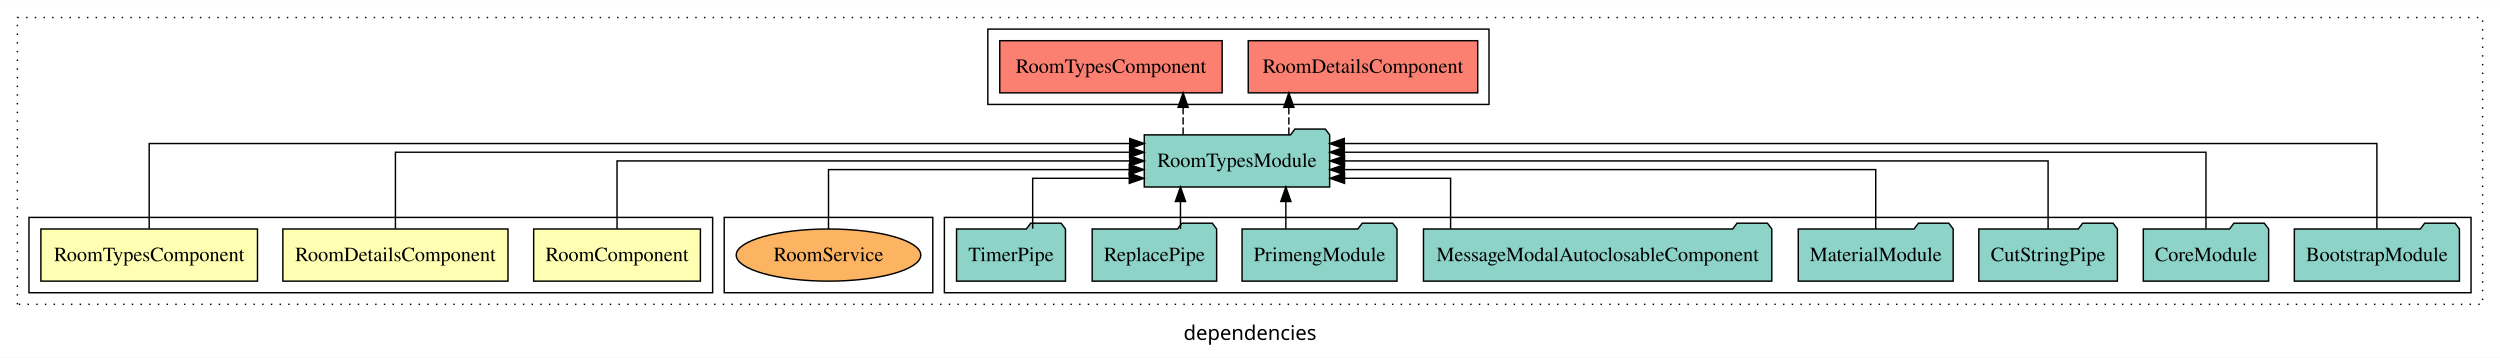
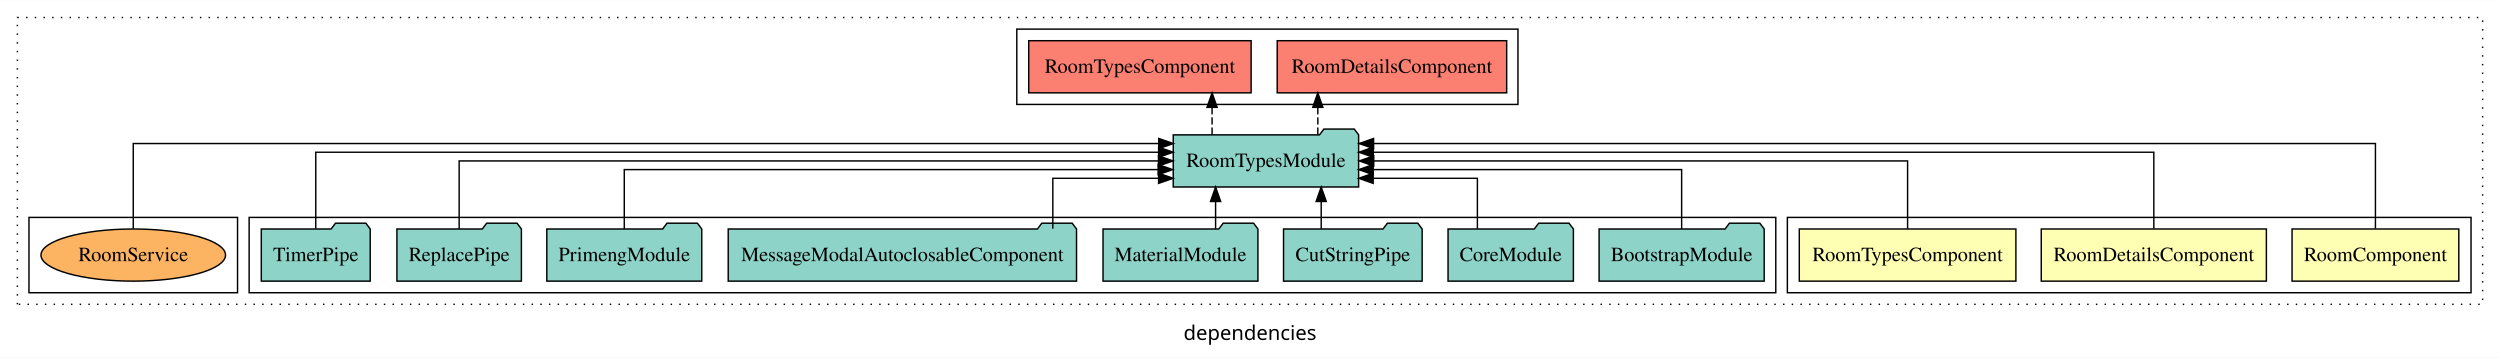
<svg xmlns="http://www.w3.org/2000/svg" width="1726pt" height="247pt" viewBox="0.00 0.00 1726.00 246.80">
  <g id="graph0" class="graph" transform="scale(1 1) rotate(0) translate(4 242.8)">
    <polygon fill="white" stroke="transparent" points="-4,4 -4,-242.8 1722,-242.8 1722,4 -4,4" />
    <text text-anchor="middle" x="859" y="-8.2" font-family="sans-serif" font-size="14.00">dependencies</text>
    <g id="clust1" class="cluster">
      <polygon fill="none" stroke="black" stroke-dasharray="1,5" points="8,-32.8 8,-230.8 1710,-230.8 1710,-32.8 8,-32.8" />
    </g>
+     <g id="clust2" class="cluster">
+       <polygon fill="none" stroke="black" points="1230,-40.8 1230,-92.8 1702,-92.8 1702,-40.8 1230,-40.8" />
+     </g>
    <g id="clust7" class="cluster">
-       <polygon fill="none" stroke="black" points="678,-170.8 678,-222.8 1024,-222.8 1024,-170.8 678,-170.8" />
+       <polygon fill="none" stroke="black" points="698,-170.8 698,-222.8 1044,-222.8 1044,-170.8 698,-170.8" />
    </g>
    <g id="clust6" class="cluster">
-       <polygon fill="none" stroke="black" points="648,-40.8 648,-92.8 1702,-92.8 1702,-40.8 648,-40.8" />
+       <polygon fill="none" stroke="black" points="168,-40.8 168,-92.8 1222,-92.8 1222,-40.8 168,-40.8" />
    </g>
    <g id="clust9" class="cluster">
-       <polygon fill="none" stroke="black" points="496,-40.8 496,-92.8 640,-92.8 640,-40.8 496,-40.8" />
-     </g>
-     <g id="clust2" class="cluster">
-       <polygon fill="none" stroke="black" points="16,-40.8 16,-92.8 488,-92.8 488,-40.8 16,-40.8" />
+       <polygon fill="none" stroke="black" points="16,-40.8 16,-92.8 160,-92.8 160,-40.8 16,-40.8" />
    </g>
    <g id="node1" class="node">
-       <polygon fill="#ffffb3" stroke="black" points="479.56,-84.8 364.44,-84.8 364.44,-48.8 479.56,-48.8 479.56,-84.8" />
-       <text text-anchor="middle" x="422" y="-62.6" font-family="Times,serif" font-size="14.00">RoomComponent</text>
+       <polygon fill="#ffffb3" stroke="black" points="1693.56,-84.8 1578.44,-84.8 1578.44,-48.8 1693.56,-48.8 1693.56,-84.8" />
+       <text text-anchor="middle" x="1636" y="-62.6" font-family="Times,serif" font-size="14.00">RoomComponent</text>
    </g>
    <g id="node4" class="node">
-       <polygon fill="#8dd3c7" stroke="black" points="913.99,-149.8 910.99,-153.8 889.99,-153.8 886.99,-149.8 786.01,-149.8 786.01,-113.8 913.99,-113.8 913.99,-149.8" />
-       <text text-anchor="middle" x="850" y="-127.6" font-family="Times,serif" font-size="14.00">RoomTypesModule</text>
+       <polygon fill="#8dd3c7" stroke="black" points="933.99,-149.8 930.99,-153.8 909.99,-153.8 906.99,-149.8 806.01,-149.8 806.01,-113.8 933.99,-113.8 933.99,-149.8" />
+       <text text-anchor="middle" x="870" y="-127.6" font-family="Times,serif" font-size="14.00">RoomTypesModule</text>
    </g>
    <g id="edge1" class="edge">
-       <path fill="none" stroke="black" d="M422,-84.91C422,-104.14 422,-131.8 422,-131.8 422,-131.8 775.92,-131.8 775.92,-131.8" />
-       <polygon fill="black" stroke="black" points="775.92,-135.3 785.92,-131.8 775.92,-128.3 775.92,-135.3" />
+       <path fill="none" stroke="black" d="M1636,-85.05C1636,-107.82 1636,-143.8 1636,-143.8 1636,-143.8 944.32,-143.8 944.32,-143.8" />
+       <polygon fill="black" stroke="black" points="944.32,-140.3 934.32,-143.8 944.32,-147.3 944.32,-140.3" />
    </g>
    <g id="node2" class="node">
-       <polygon fill="#ffffb3" stroke="black" points="346.71,-84.8 191.29,-84.8 191.29,-48.8 346.71,-48.8 346.71,-84.8" />
-       <text text-anchor="middle" x="269" y="-62.6" font-family="Times,serif" font-size="14.00">RoomDetailsComponent</text>
+       <polygon fill="#ffffb3" stroke="black" points="1560.71,-84.8 1405.29,-84.8 1405.29,-48.8 1560.71,-48.8 1560.71,-84.8" />
+       <text text-anchor="middle" x="1483" y="-62.6" font-family="Times,serif" font-size="14.00">RoomDetailsComponent</text>
    </g>
    <g id="edge2" class="edge">
-       <path fill="none" stroke="black" d="M269,-85.08C269,-106.12 269,-137.8 269,-137.8 269,-137.8 775.88,-137.8 775.88,-137.8" />
-       <polygon fill="black" stroke="black" points="775.88,-141.3 785.88,-137.8 775.88,-134.3 775.88,-141.3" />
+       <path fill="none" stroke="black" d="M1483,-85.08C1483,-106.12 1483,-137.8 1483,-137.8 1483,-137.8 944.15,-137.8 944.15,-137.8" />
+       <polygon fill="black" stroke="black" points="944.15,-134.3 934.15,-137.8 944.15,-141.3 944.15,-134.3" />
    </g>
    <g id="node3" class="node">
-       <polygon fill="#ffffb3" stroke="black" points="173.77,-84.8 24.23,-84.8 24.23,-48.8 173.77,-48.8 173.77,-84.8" />
-       <text text-anchor="middle" x="99" y="-62.6" font-family="Times,serif" font-size="14.00">RoomTypesComponent</text>
+       <polygon fill="#ffffb3" stroke="black" points="1387.77,-84.8 1238.23,-84.8 1238.23,-48.8 1387.77,-48.8 1387.77,-84.8" />
+       <text text-anchor="middle" x="1313" y="-62.6" font-family="Times,serif" font-size="14.00">RoomTypesComponent</text>
    </g>
    <g id="edge3" class="edge">
-       <path fill="none" stroke="black" d="M99,-85.05C99,-107.82 99,-143.8 99,-143.8 99,-143.8 775.97,-143.8 775.97,-143.8" />
-       <polygon fill="black" stroke="black" points="775.97,-147.3 785.97,-143.8 775.97,-140.3 775.97,-147.3" />
+       <path fill="none" stroke="black" d="M1313,-84.91C1313,-104.14 1313,-131.8 1313,-131.8 1313,-131.8 944.42,-131.8 944.42,-131.8" />
+       <polygon fill="black" stroke="black" points="944.42,-128.3 934.42,-131.8 944.42,-135.3 944.42,-128.3" />
    </g>
    <g id="node13" class="node">
-       <polygon fill="#fb8072" stroke="black" points="1016.21,-214.8 857.79,-214.8 857.79,-178.8 1016.21,-178.8 1016.21,-214.8" />
-       <text text-anchor="middle" x="937" y="-192.6" font-family="Times,serif" font-size="14.00">RoomDetailsComponent </text>
+       <polygon fill="#fb8072" stroke="black" points="1036.21,-214.8 877.79,-214.8 877.79,-178.8 1036.21,-178.8 1036.21,-214.8" />
+       <text text-anchor="middle" x="957" y="-192.6" font-family="Times,serif" font-size="14.00">RoomDetailsComponent </text>
    </g>
    <g id="edge12" class="edge">
-       <path fill="none" stroke="black" stroke-dasharray="5,2" d="M885.82,-149.91C885.82,-149.91 885.82,-168.79 885.82,-168.79" />
-       <polygon fill="black" stroke="black" points="882.32,-168.79 885.82,-178.79 889.32,-168.79 882.32,-168.79" />
+       <path fill="none" stroke="black" stroke-dasharray="5,2" d="M905.82,-149.91C905.82,-149.91 905.82,-168.79 905.82,-168.79" />
+       <polygon fill="black" stroke="black" points="902.32,-168.79 905.82,-178.79 909.32,-168.79 902.32,-168.79" />
    </g>
    <g id="node14" class="node">
-       <polygon fill="#fb8072" stroke="black" points="839.77,-214.8 686.23,-214.8 686.23,-178.8 839.77,-178.8 839.77,-214.8" />
-       <text text-anchor="middle" x="763" y="-192.6" font-family="Times,serif" font-size="14.00">RoomTypesComponent </text>
+       <polygon fill="#fb8072" stroke="black" points="859.77,-214.8 706.23,-214.8 706.23,-178.8 859.77,-178.8 859.77,-214.8" />
+       <text text-anchor="middle" x="783" y="-192.6" font-family="Times,serif" font-size="14.00">RoomTypesComponent </text>
    </g>
    <g id="edge13" class="edge">
-       <path fill="none" stroke="black" stroke-dasharray="5,2" d="M812.82,-149.91C812.82,-149.91 812.82,-168.79 812.82,-168.79" />
-       <polygon fill="black" stroke="black" points="809.32,-168.79 812.82,-178.79 816.32,-168.79 809.32,-168.79" />
+       <path fill="none" stroke="black" stroke-dasharray="5,2" d="M832.82,-149.91C832.82,-149.91 832.82,-168.79 832.82,-168.79" />
+       <polygon fill="black" stroke="black" points="829.32,-168.79 832.82,-178.79 836.32,-168.79 829.32,-168.79" />
    </g>
    <g id="node5" class="node">
-       <polygon fill="#8dd3c7" stroke="black" points="1693.99,-84.8 1690.99,-88.8 1669.99,-88.8 1666.99,-84.8 1580.01,-84.8 1580.01,-48.8 1693.99,-48.8 1693.99,-84.8" />
-       <text text-anchor="middle" x="1637" y="-62.6" font-family="Times,serif" font-size="14.00">BootstrapModule</text>
+       <polygon fill="#8dd3c7" stroke="black" points="1213.99,-84.8 1210.99,-88.8 1189.99,-88.8 1186.99,-84.8 1100.01,-84.8 1100.01,-48.8 1213.99,-48.8 1213.99,-84.8" />
+       <text text-anchor="middle" x="1157" y="-62.6" font-family="Times,serif" font-size="14.00">BootstrapModule</text>
    </g>
    <g id="edge4" class="edge">
-       <path fill="none" stroke="black" d="M1637,-85.05C1637,-107.82 1637,-143.8 1637,-143.8 1637,-143.8 924.07,-143.8 924.07,-143.8" />
-       <polygon fill="black" stroke="black" points="924.07,-140.3 914.07,-143.8 924.07,-147.3 924.07,-140.3" />
+       <path fill="none" stroke="black" d="M1157,-84.82C1157,-102.17 1157,-125.8 1157,-125.8 1157,-125.8 944.05,-125.8 944.05,-125.8" />
+       <polygon fill="black" stroke="black" points="944.05,-122.3 934.05,-125.8 944.05,-129.3 944.05,-122.3" />
    </g>
    <g id="node6" class="node">
-       <polygon fill="#8dd3c7" stroke="black" points="1562.27,-84.8 1559.27,-88.8 1538.27,-88.8 1535.27,-84.8 1475.73,-84.8 1475.73,-48.8 1562.27,-48.8 1562.27,-84.8" />
-       <text text-anchor="middle" x="1519" y="-62.6" font-family="Times,serif" font-size="14.00">CoreModule</text>
+       <polygon fill="#8dd3c7" stroke="black" points="1082.27,-84.8 1079.27,-88.8 1058.27,-88.8 1055.27,-84.8 995.73,-84.8 995.73,-48.8 1082.27,-48.8 1082.27,-84.8" />
+       <text text-anchor="middle" x="1039" y="-62.6" font-family="Times,serif" font-size="14.00">CoreModule</text>
    </g>
    <g id="edge5" class="edge">
-       <path fill="none" stroke="black" d="M1519,-85.08C1519,-106.12 1519,-137.8 1519,-137.8 1519,-137.8 924.15,-137.8 924.15,-137.8" />
-       <polygon fill="black" stroke="black" points="924.15,-134.3 914.15,-137.8 924.15,-141.3 924.15,-134.3" />
+       <path fill="none" stroke="black" d="M1015.99,-85.04C1015.99,-100.37 1015.99,-119.8 1015.99,-119.8 1015.99,-119.8 944.03,-119.8 944.03,-119.8" />
+       <polygon fill="black" stroke="black" points="944.03,-116.3 934.03,-119.8 944.03,-123.3 944.03,-116.3" />
    </g>
    <g id="node7" class="node">
-       <polygon fill="#8dd3c7" stroke="black" points="1457.85,-84.8 1454.85,-88.8 1433.85,-88.8 1430.85,-84.8 1362.15,-84.8 1362.15,-48.8 1457.85,-48.8 1457.85,-84.8" />
-       <text text-anchor="middle" x="1410" y="-62.6" font-family="Times,serif" font-size="14.00">CutStringPipe</text>
+       <polygon fill="#8dd3c7" stroke="black" points="977.85,-84.8 974.85,-88.8 953.85,-88.8 950.85,-84.8 882.15,-84.8 882.15,-48.8 977.85,-48.8 977.85,-84.8" />
+       <text text-anchor="middle" x="930" y="-62.6" font-family="Times,serif" font-size="14.00">CutStringPipe</text>
    </g>
    <g id="edge6" class="edge">
-       <path fill="none" stroke="black" d="M1410,-84.91C1410,-104.14 1410,-131.8 1410,-131.8 1410,-131.8 924.24,-131.8 924.24,-131.8" />
-       <polygon fill="black" stroke="black" points="924.24,-128.3 914.24,-131.8 924.24,-135.3 924.24,-128.3" />
+       <path fill="none" stroke="black" d="M908.16,-84.91C908.16,-84.91 908.16,-103.79 908.16,-103.79" />
+       <polygon fill="black" stroke="black" points="904.66,-103.79 908.16,-113.79 911.66,-103.79 904.66,-103.79" />
    </g>
    <g id="node8" class="node">
-       <polygon fill="#8dd3c7" stroke="black" points="1344.47,-84.8 1341.47,-88.8 1320.47,-88.8 1317.47,-84.8 1237.53,-84.8 1237.53,-48.8 1344.47,-48.8 1344.47,-84.8" />
-       <text text-anchor="middle" x="1291" y="-62.6" font-family="Times,serif" font-size="14.00">MaterialModule</text>
+       <polygon fill="#8dd3c7" stroke="black" points="864.47,-84.8 861.47,-88.8 840.47,-88.8 837.47,-84.8 757.53,-84.8 757.53,-48.8 864.47,-48.8 864.47,-84.8" />
+       <text text-anchor="middle" x="811" y="-62.6" font-family="Times,serif" font-size="14.00">MaterialModule</text>
    </g>
    <g id="edge7" class="edge">
-       <path fill="none" stroke="black" d="M1291,-84.82C1291,-102.17 1291,-125.8 1291,-125.8 1291,-125.8 924.13,-125.8 924.13,-125.8" />
-       <polygon fill="black" stroke="black" points="924.13,-122.3 914.13,-125.8 924.13,-129.3 924.13,-122.3" />
+       <path fill="none" stroke="black" d="M835.24,-84.91C835.24,-84.91 835.24,-103.79 835.24,-103.79" />
+       <polygon fill="black" stroke="black" points="831.74,-103.79 835.24,-113.79 838.74,-103.79 831.74,-103.79" />
    </g>
    <g id="node9" class="node">
-       <polygon fill="#8dd3c7" stroke="black" points="1219.24,-84.8 1216.24,-88.8 1195.24,-88.8 1192.24,-84.8 978.76,-84.8 978.76,-48.8 1219.24,-48.8 1219.24,-84.8" />
-       <text text-anchor="middle" x="1099" y="-62.6" font-family="Times,serif" font-size="14.00">MessageModalAutoclosableComponent</text>
+       <polygon fill="#8dd3c7" stroke="black" points="739.24,-84.8 736.24,-88.8 715.24,-88.8 712.24,-84.8 498.76,-84.8 498.76,-48.8 739.24,-48.8 739.24,-84.8" />
+       <text text-anchor="middle" x="619" y="-62.6" font-family="Times,serif" font-size="14.00">MessageModalAutoclosableComponent</text>
    </g>
    <g id="edge8" class="edge">
-       <path fill="none" stroke="black" d="M997.49,-85.04C997.49,-100.37 997.49,-119.8 997.49,-119.8 997.49,-119.8 924.26,-119.8 924.26,-119.8" />
-       <polygon fill="black" stroke="black" points="924.26,-116.3 914.26,-119.8 924.26,-123.3 924.26,-116.3" />
+       <path fill="none" stroke="black" d="M722.87,-85.04C722.87,-100.37 722.87,-119.8 722.87,-119.8 722.87,-119.8 795.89,-119.8 795.89,-119.8" />
+       <polygon fill="black" stroke="black" points="795.89,-123.3 805.89,-119.8 795.89,-116.3 795.89,-123.3" />
    </g>
    <g id="node10" class="node">
-       <polygon fill="#8dd3c7" stroke="black" points="960.49,-84.8 957.49,-88.8 936.49,-88.8 933.49,-84.8 853.51,-84.8 853.51,-48.8 960.49,-48.8 960.49,-84.8" />
-       <text text-anchor="middle" x="907" y="-62.6" font-family="Times,serif" font-size="14.00">PrimengModule</text>
+       <polygon fill="#8dd3c7" stroke="black" points="480.49,-84.8 477.49,-88.8 456.49,-88.8 453.49,-84.8 373.51,-84.8 373.51,-48.8 480.49,-48.8 480.49,-84.8" />
+       <text text-anchor="middle" x="427" y="-62.6" font-family="Times,serif" font-size="14.00">PrimengModule</text>
    </g>
    <g id="edge9" class="edge">
-       <path fill="none" stroke="black" d="M883.75,-84.91C883.75,-84.91 883.75,-103.79 883.75,-103.79" />
-       <polygon fill="black" stroke="black" points="880.25,-103.79 883.75,-113.79 887.25,-103.79 880.25,-103.79" />
+       <path fill="none" stroke="black" d="M427,-84.82C427,-102.17 427,-125.8 427,-125.8 427,-125.8 795.58,-125.8 795.58,-125.8" />
+       <polygon fill="black" stroke="black" points="795.58,-129.3 805.58,-125.8 795.58,-122.3 795.58,-129.3" />
    </g>
    <g id="node11" class="node">
-       <polygon fill="#8dd3c7" stroke="black" points="835.97,-84.8 832.97,-88.8 811.97,-88.8 808.97,-84.8 750.03,-84.8 750.03,-48.8 835.97,-48.8 835.97,-84.8" />
-       <text text-anchor="middle" x="793" y="-62.6" font-family="Times,serif" font-size="14.00">ReplacePipe</text>
+       <polygon fill="#8dd3c7" stroke="black" points="355.97,-84.8 352.97,-88.8 331.97,-88.8 328.97,-84.8 270.03,-84.8 270.03,-48.8 355.97,-48.8 355.97,-84.8" />
+       <text text-anchor="middle" x="313" y="-62.6" font-family="Times,serif" font-size="14.00">ReplacePipe</text>
    </g>
    <g id="edge10" class="edge">
-       <path fill="none" stroke="black" d="M810.99,-84.91C810.99,-84.91 810.99,-103.79 810.99,-103.79" />
-       <polygon fill="black" stroke="black" points="807.49,-103.79 810.99,-113.79 814.49,-103.79 807.49,-103.79" />
+       <path fill="none" stroke="black" d="M313,-84.91C313,-104.14 313,-131.8 313,-131.8 313,-131.8 795.83,-131.8 795.83,-131.8" />
+       <polygon fill="black" stroke="black" points="795.83,-135.3 805.83,-131.8 795.83,-128.3 795.83,-135.3" />
    </g>
    <g id="node12" class="node">
-       <polygon fill="#8dd3c7" stroke="black" points="731.6,-84.8 728.6,-88.8 707.6,-88.8 704.6,-84.8 656.4,-84.8 656.4,-48.8 731.6,-48.8 731.6,-84.8" />
-       <text text-anchor="middle" x="694" y="-62.6" font-family="Times,serif" font-size="14.00">TimerPipe</text>
+       <polygon fill="#8dd3c7" stroke="black" points="251.6,-84.8 248.6,-88.8 227.6,-88.8 224.6,-84.8 176.4,-84.8 176.4,-48.8 251.6,-48.8 251.6,-84.8" />
+       <text text-anchor="middle" x="214" y="-62.6" font-family="Times,serif" font-size="14.00">TimerPipe</text>
    </g>
    <g id="edge11" class="edge">
-       <path fill="none" stroke="black" d="M708.96,-85.04C708.96,-100.37 708.96,-119.8 708.96,-119.8 708.96,-119.8 775.67,-119.8 775.67,-119.8" />
-       <polygon fill="black" stroke="black" points="775.67,-123.3 785.67,-119.8 775.67,-116.3 775.67,-123.3" />
+       <path fill="none" stroke="black" d="M214,-85.08C214,-106.12 214,-137.8 214,-137.8 214,-137.8 795.91,-137.8 795.91,-137.8" />
+       <polygon fill="black" stroke="black" points="795.91,-141.3 805.91,-137.8 795.91,-134.3 795.91,-141.3" />
    </g>
    <g id="node15" class="node">
-       <ellipse fill="#fdb462" stroke="black" cx="568" cy="-66.8" rx="63.71" ry="18" />
-       <text text-anchor="middle" x="568" y="-62.6" font-family="Times,serif" font-size="14.00">RoomService</text>
+       <ellipse fill="#fdb462" stroke="black" cx="88" cy="-66.8" rx="63.71" ry="18" />
+       <text text-anchor="middle" x="88" y="-62.6" font-family="Times,serif" font-size="14.00">RoomService</text>
    </g>
    <g id="edge14" class="edge">
-       <path fill="none" stroke="black" d="M568,-84.82C568,-102.17 568,-125.8 568,-125.8 568,-125.8 775.66,-125.8 775.66,-125.8" />
-       <polygon fill="black" stroke="black" points="775.66,-129.3 785.66,-125.8 775.66,-122.3 775.66,-129.3" />
+       <path fill="none" stroke="black" d="M88,-85.05C88,-107.82 88,-143.8 88,-143.8 88,-143.8 796.01,-143.8 796.01,-143.8" />
+       <polygon fill="black" stroke="black" points="796.01,-147.3 806.01,-143.8 796.01,-140.3 796.01,-147.3" />
    </g>
  </g>
</svg>
